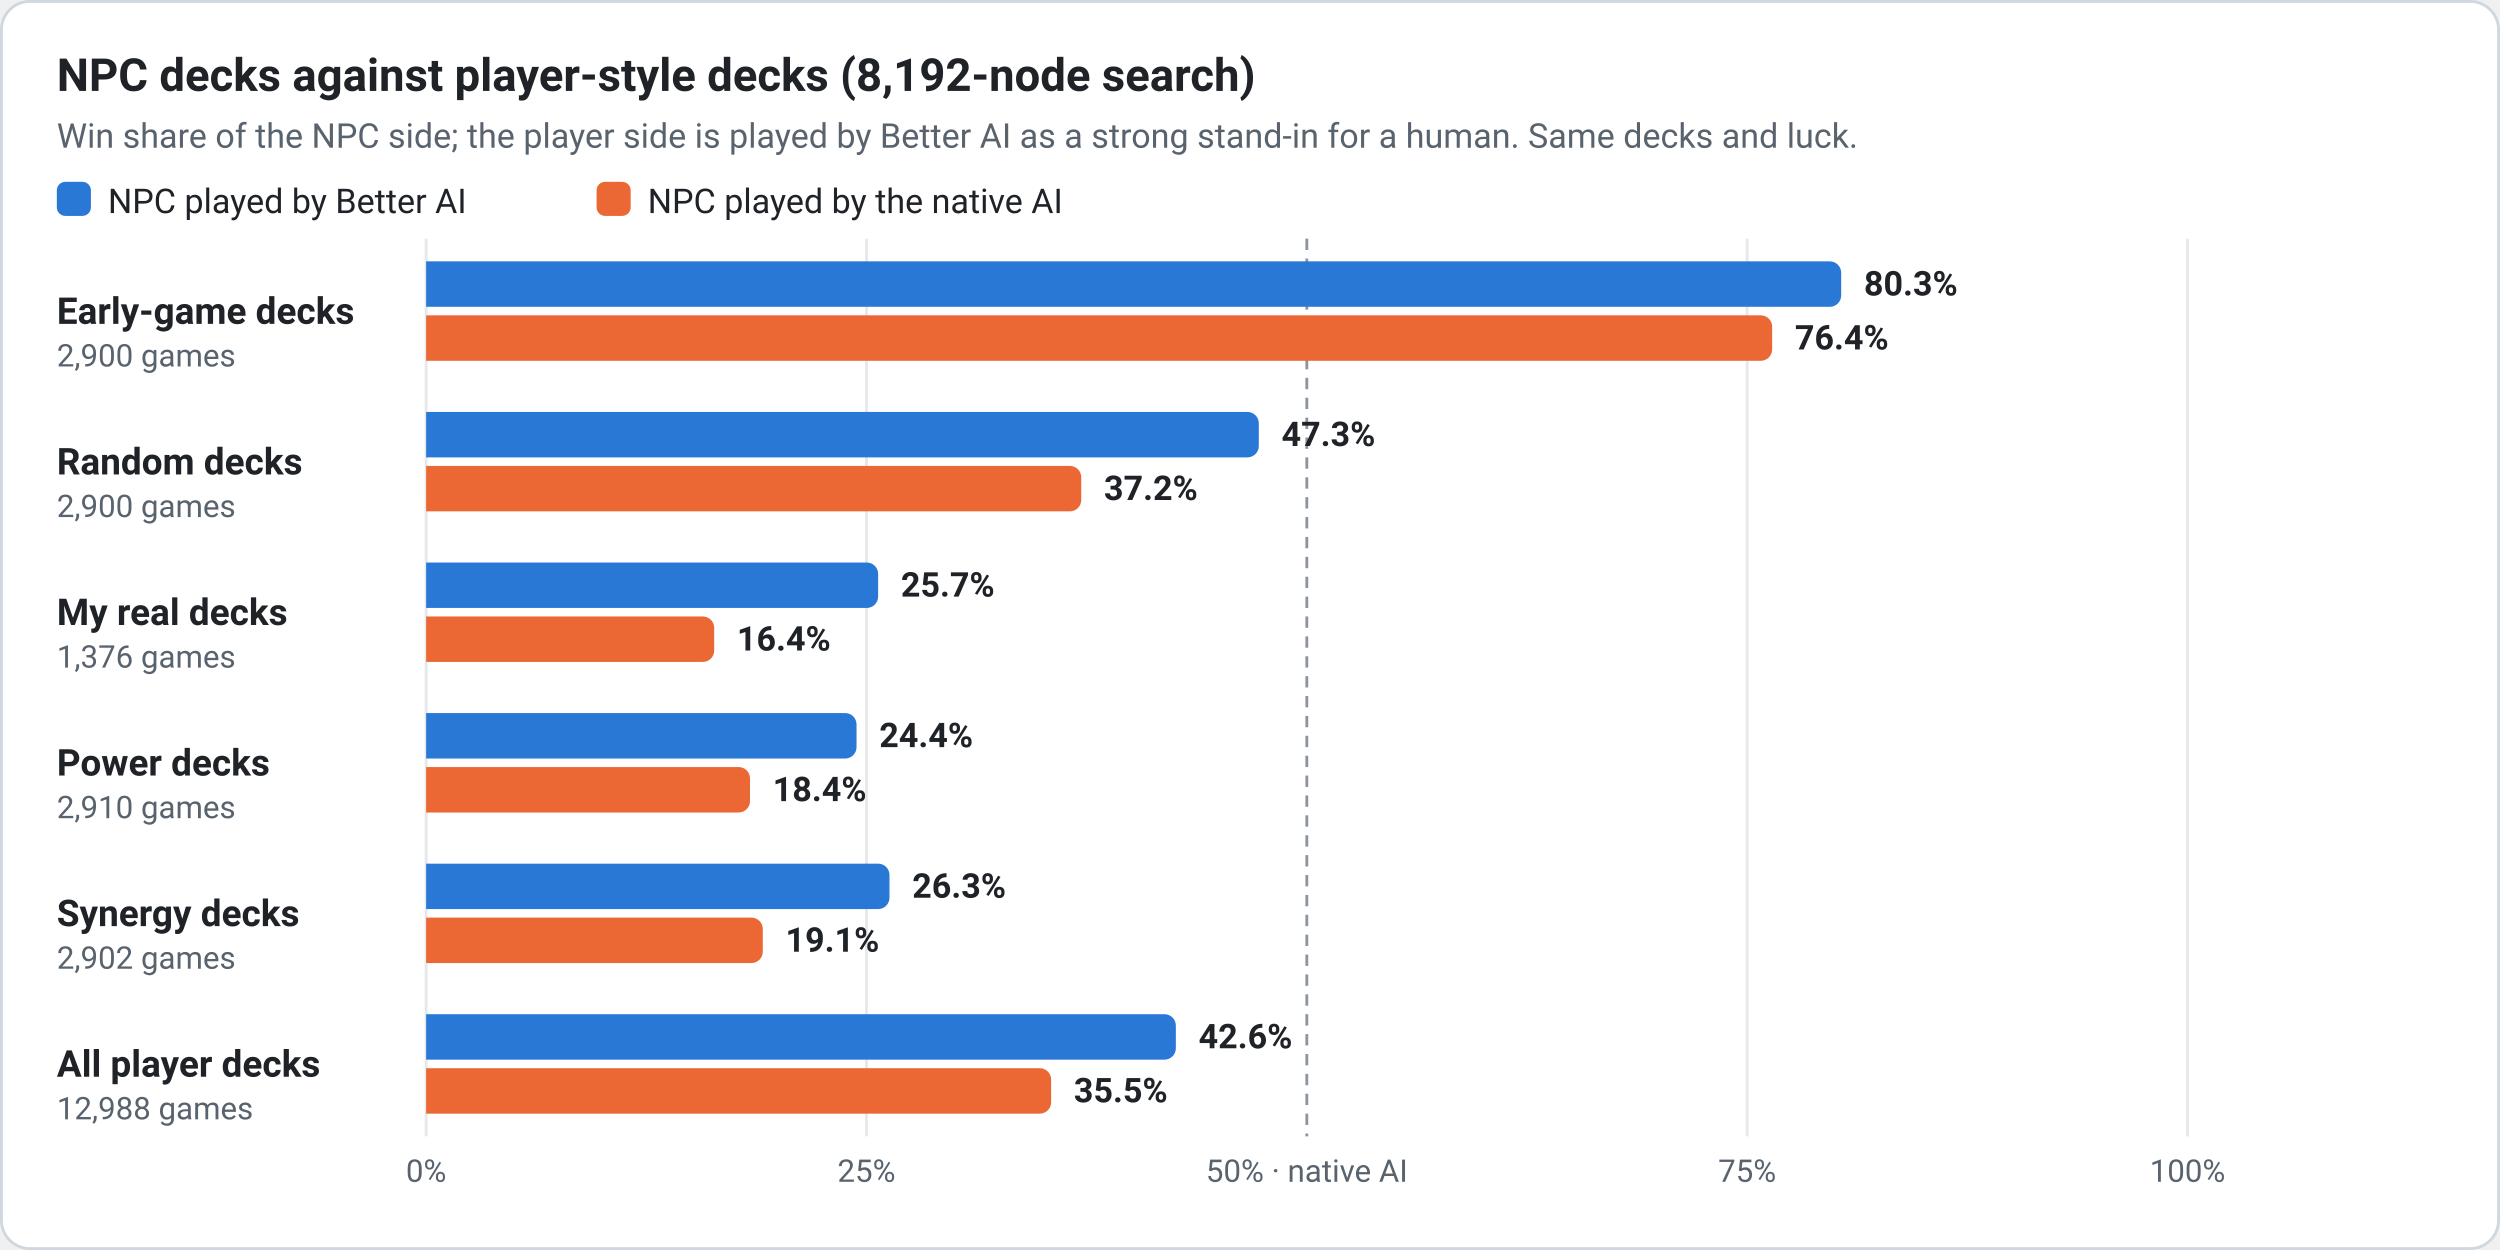
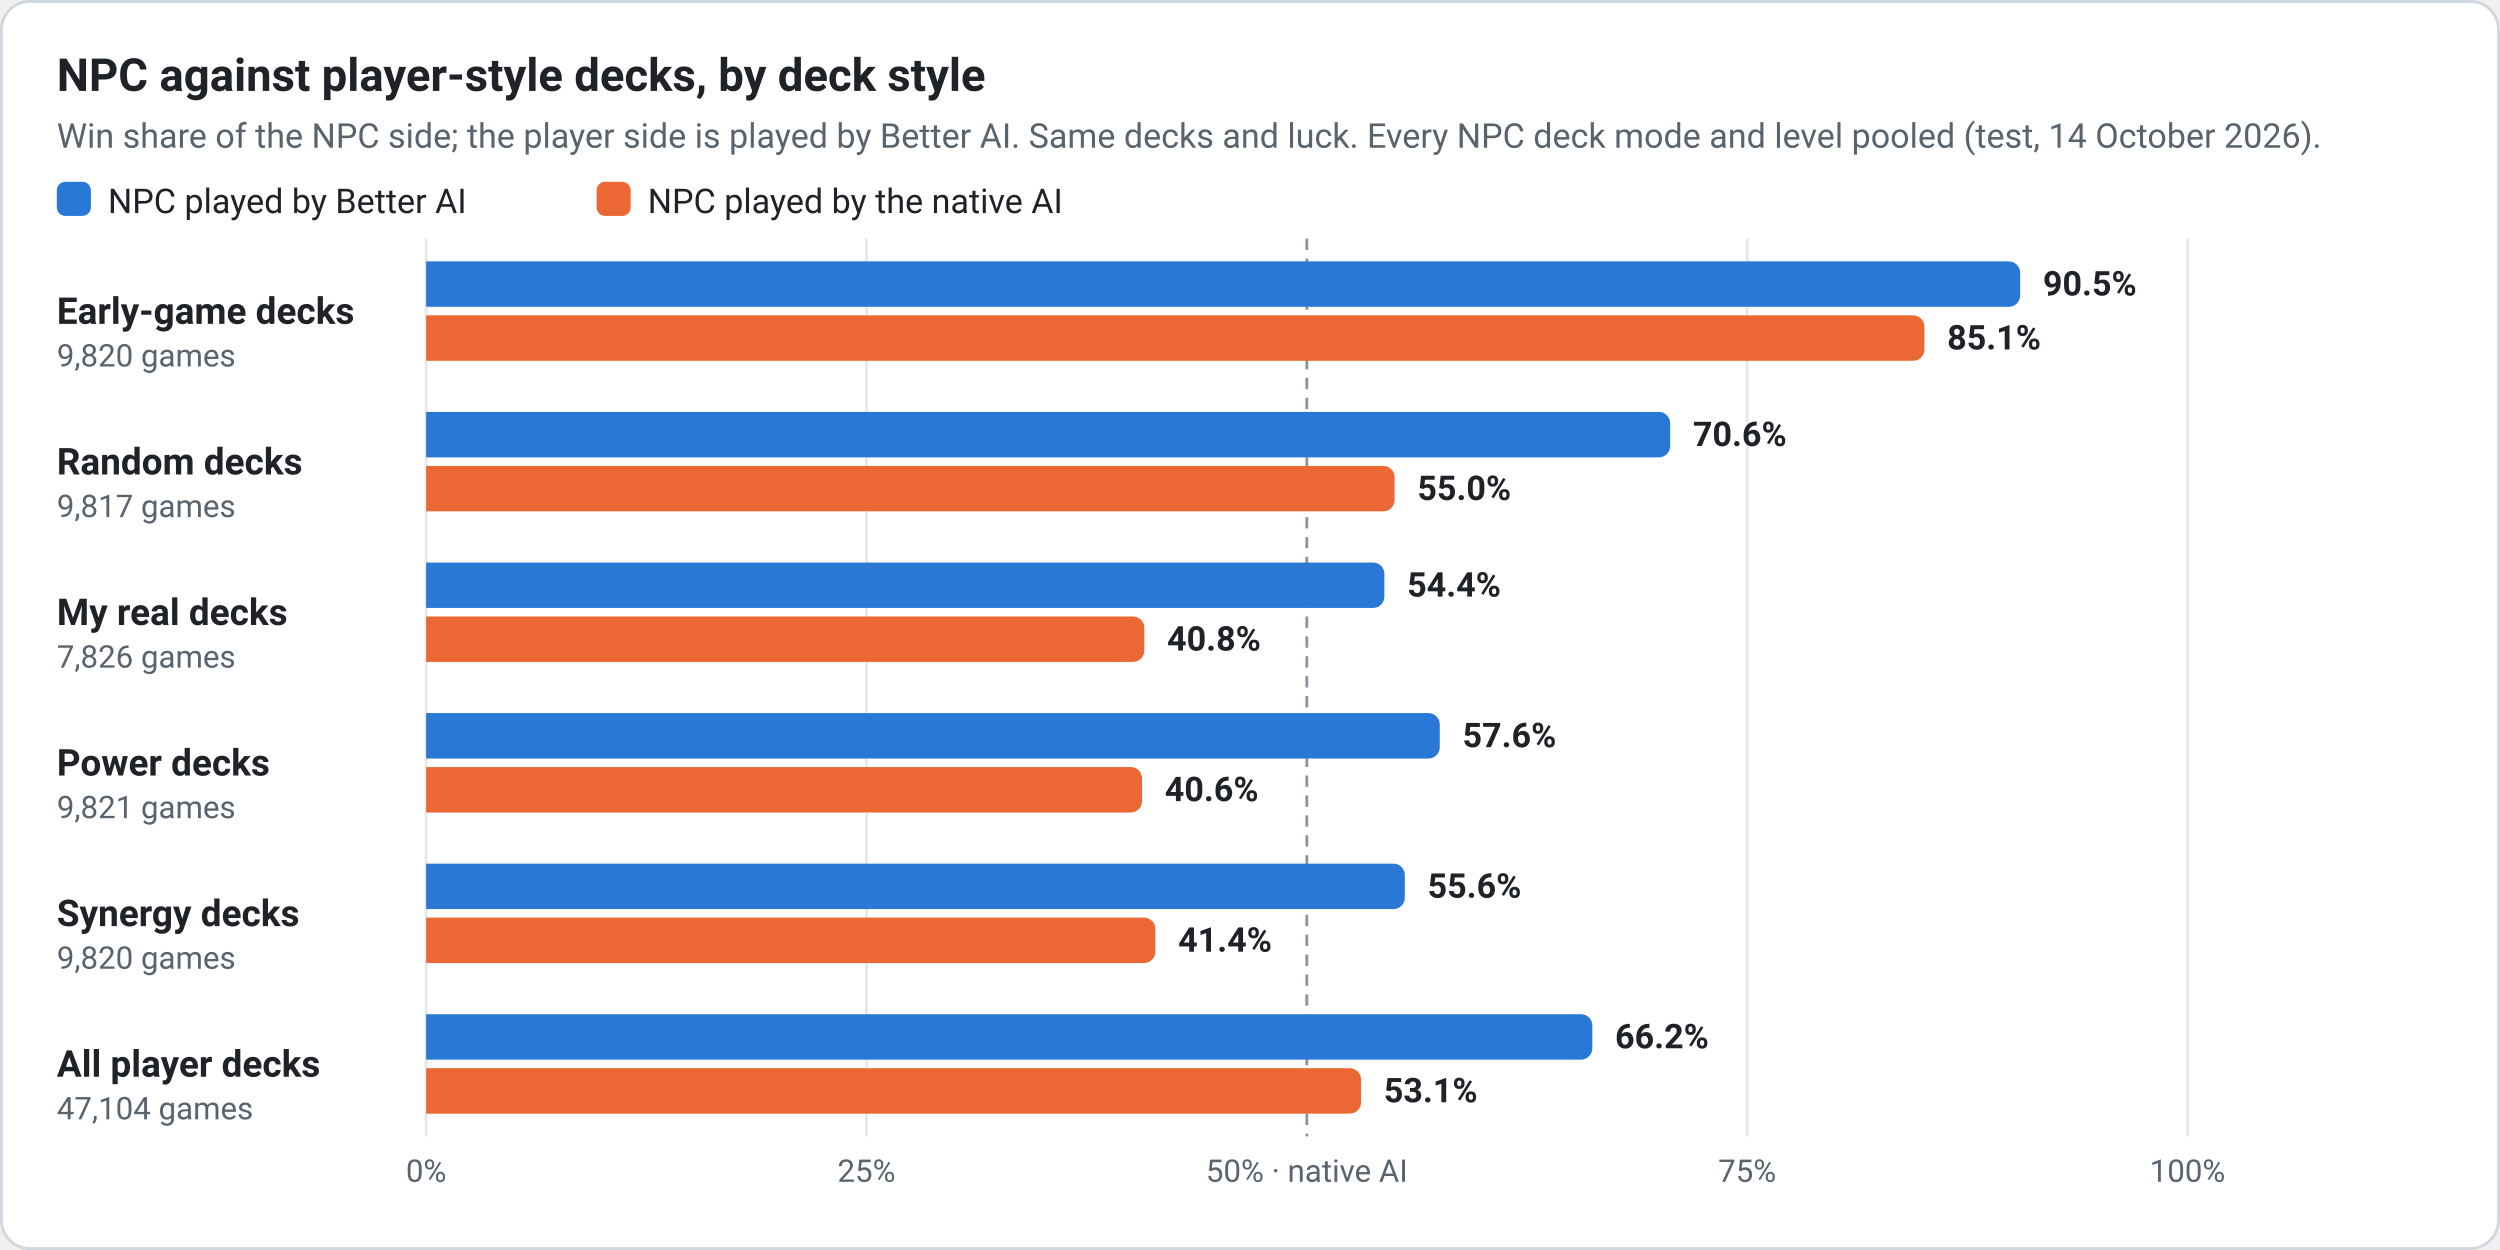
- <svg xmlns="http://www.w3.org/2000/svg" width="880" height="440" viewBox="0 0 880 440" font-family="system-ui,-apple-system,'Segoe UI',Roboto,Helvetica,Arial,sans-serif" role="img" aria-label="NPC decks against player-style decks (8,192-node search)">
+ <svg xmlns="http://www.w3.org/2000/svg" width="880" height="440" viewBox="0 0 880 440" font-family="system-ui,-apple-system,'Segoe UI',Roboto,Helvetica,Arial,sans-serif" role="img" aria-label="NPC against player-style decks, by deck style">
  <rect x="0.5" y="0.5" width="879" height="439" rx="10" fill="#ffffff" stroke="#d0d7de" />
-   <text x="20.0" y="32.0" fill="#1f2328" font-size="16" font-weight="600" text-anchor="start">NPC decks against player-style decks (8,192-node search)</text>
-   <text x="20.0" y="52.0" fill="#59636e" font-size="12" font-weight="400" text-anchor="start">Win share of the NPC side; the player side is played by Better AI as a strong stand-in for a human. Same decks and luck.</text>
+   <text x="20.0" y="32.0" fill="#1f2328" font-size="16" font-weight="600" text-anchor="start">NPC against player-style decks, by deck style</text>
+   <text x="20.0" y="52.0" fill="#59636e" font-size="12" font-weight="400" text-anchor="start">Win share of the NPC side; the player side is played by Better AI. Same decks and luck. Every NPC deck mode and level pooled (test, 14 October 2026).</text>
  <line x1="150.0" y1="84" x2="150.0" y2="400" stroke="#e6e8eb" stroke-width="1" />
  <text x="150.0" y="416.0" fill="#59636e" font-size="11" font-weight="400" text-anchor="middle">0%</text>
  <line x1="305.0" y1="84" x2="305.0" y2="400" stroke="#e6e8eb" stroke-width="1" />
  <text x="305.0" y="416.0" fill="#59636e" font-size="11" font-weight="400" text-anchor="middle">25%</text>
  <line x1="460.0" y1="84" x2="460.0" y2="400" stroke="#8c959f" stroke-width="1" stroke-dasharray="4 3" />
  <text x="460.0" y="416.0" fill="#59636e" font-size="11" font-weight="400" text-anchor="middle">50% · native AI</text>
  <line x1="615.0" y1="84" x2="615.0" y2="400" stroke="#e6e8eb" stroke-width="1" />
  <text x="615.0" y="416.0" fill="#59636e" font-size="11" font-weight="400" text-anchor="middle">75%</text>
  <line x1="770.0" y1="84" x2="770.0" y2="400" stroke="#e6e8eb" stroke-width="1" />
  <text x="770.0" y="416.0" fill="#59636e" font-size="11" font-weight="400" text-anchor="middle">100%</text>
  <rect x="20" y="64" width="12" height="12" rx="3" fill="#2a78d6" />
  <text x="38.0" y="75.0" fill="#1f2328" font-size="12" font-weight="400" text-anchor="start">NPC played by Better AI</text>
  <rect x="210" y="64" width="12" height="12" rx="3" fill="#eb6834" />
  <text x="228.0" y="75.0" fill="#1f2328" font-size="12" font-weight="400" text-anchor="start">NPC played by the native AI</text>
  <text x="20.0" y="114.0" fill="#1f2328" font-size="13" font-weight="600" text-anchor="start">Early-game decks</text>
-   <text x="20.0" y="129.0" fill="#59636e" font-size="11" font-weight="400" text-anchor="start">2,900 games</text>
-   <path d="M150.0,92.0 H644.1 A4,4 0 0 1 648.1,96.0 V104.0 A4,4 0 0 1 644.1,108.0 H150.0 Z" fill="#2a78d6" />
-   <text x="656.1" y="104.0" fill="#1f2328" font-size="12" font-weight="600" text-anchor="start">80.3%</text>
-   <path d="M150.0,111.0 H619.8 A4,4 0 0 1 623.8,115.0 V123.0 A4,4 0 0 1 619.8,127.0 H150.0 Z" fill="#eb6834" />
-   <text x="631.8" y="123.0" fill="#1f2328" font-size="12" font-weight="600" text-anchor="start">76.4%</text>
+   <text x="20.0" y="129.0" fill="#59636e" font-size="11" font-weight="400" text-anchor="start">9,820 games</text>
+   <path d="M150.0,92.0 H707.1 A4,4 0 0 1 711.1,96.0 V104.0 A4,4 0 0 1 707.1,108.0 H150.0 Z" fill="#2a78d6" />
+   <text x="719.1" y="104.0" fill="#1f2328" font-size="12" font-weight="600" text-anchor="start">90.5%</text>
+   <path d="M150.0,111.0 H673.4 A4,4 0 0 1 677.4,115.0 V123.0 A4,4 0 0 1 673.4,127.0 H150.0 Z" fill="#eb6834" />
+   <text x="685.4" y="123.0" fill="#1f2328" font-size="12" font-weight="600" text-anchor="start">85.1%</text>
  <text x="20.0" y="167.0" fill="#1f2328" font-size="13" font-weight="600" text-anchor="start">Random decks</text>
-   <text x="20.0" y="182.0" fill="#59636e" font-size="11" font-weight="400" text-anchor="start">2,900 games</text>
-   <path d="M150.0,145.0 H439.1 A4,4 0 0 1 443.1,149.0 V157.0 A4,4 0 0 1 439.1,161.0 H150.0 Z" fill="#2a78d6" />
-   <text x="451.1" y="157.0" fill="#1f2328" font-size="12" font-weight="600" text-anchor="start">47.3%</text>
-   <path d="M150.0,164.0 H376.6 A4,4 0 0 1 380.6,168.0 V176.0 A4,4 0 0 1 376.6,180.0 H150.0 Z" fill="#eb6834" />
-   <text x="388.6" y="176.0" fill="#1f2328" font-size="12" font-weight="600" text-anchor="start">37.2%</text>
+   <text x="20.0" y="182.0" fill="#59636e" font-size="11" font-weight="400" text-anchor="start">9,817 games</text>
+   <path d="M150.0,145.0 H583.9 A4,4 0 0 1 587.9,149.0 V157.0 A4,4 0 0 1 583.9,161.0 H150.0 Z" fill="#2a78d6" />
+   <text x="595.9" y="157.0" fill="#1f2328" font-size="12" font-weight="600" text-anchor="start">70.6%</text>
+   <path d="M150.0,164.0 H486.9 A4,4 0 0 1 490.9,168.0 V176.0 A4,4 0 0 1 486.9,180.0 H150.0 Z" fill="#eb6834" />
+   <text x="498.9" y="176.0" fill="#1f2328" font-size="12" font-weight="600" text-anchor="start">55.0%</text>
  <text x="20.0" y="220.0" fill="#1f2328" font-size="13" font-weight="600" text-anchor="start">My real decks</text>
-   <text x="20.0" y="235.0" fill="#59636e" font-size="11" font-weight="400" text-anchor="start">1,376 games</text>
-   <path d="M150.0,198.0 H305.1 A4,4 0 0 1 309.1,202.0 V210.0 A4,4 0 0 1 305.1,214.0 H150.0 Z" fill="#2a78d6" />
-   <text x="317.1" y="210.0" fill="#1f2328" font-size="12" font-weight="600" text-anchor="start">25.7%</text>
-   <path d="M150.0,217.0 H247.4 A4,4 0 0 1 251.4,221.0 V229.0 A4,4 0 0 1 247.4,233.0 H150.0 Z" fill="#eb6834" />
-   <text x="259.4" y="229.0" fill="#1f2328" font-size="12" font-weight="600" text-anchor="start">16.4%</text>
+   <text x="20.0" y="235.0" fill="#59636e" font-size="11" font-weight="400" text-anchor="start">7,826 games</text>
+   <path d="M150.0,198.0 H483.3 A4,4 0 0 1 487.3,202.0 V210.0 A4,4 0 0 1 483.3,214.0 H150.0 Z" fill="#2a78d6" />
+   <text x="495.3" y="210.0" fill="#1f2328" font-size="12" font-weight="600" text-anchor="start">54.4%</text>
+   <path d="M150.0,217.0 H398.8 A4,4 0 0 1 402.8,221.0 V229.0 A4,4 0 0 1 398.8,233.0 H150.0 Z" fill="#eb6834" />
+   <text x="410.8" y="229.0" fill="#1f2328" font-size="12" font-weight="600" text-anchor="start">40.8%</text>
  <text x="20.0" y="273.0" fill="#1f2328" font-size="13" font-weight="600" text-anchor="start">Power decks</text>
-   <text x="20.0" y="288.0" fill="#59636e" font-size="11" font-weight="400" text-anchor="start">2,910 games</text>
-   <path d="M150.0,251.0 H297.5 A4,4 0 0 1 301.5,255.0 V263.0 A4,4 0 0 1 297.5,267.0 H150.0 Z" fill="#2a78d6" />
-   <text x="309.5" y="263.0" fill="#1f2328" font-size="12" font-weight="600" text-anchor="start">24.4%</text>
-   <path d="M150.0,270.0 H260.0 A4,4 0 0 1 264.0,274.0 V282.0 A4,4 0 0 1 260.0,286.0 H150.0 Z" fill="#eb6834" />
-   <text x="272.0" y="282.0" fill="#1f2328" font-size="12" font-weight="600" text-anchor="start">18.4%</text>
+   <text x="20.0" y="288.0" fill="#59636e" font-size="11" font-weight="400" text-anchor="start">9,821 games</text>
+   <path d="M150.0,251.0 H502.8 A4,4 0 0 1 506.8,255.0 V263.0 A4,4 0 0 1 502.8,267.0 H150.0 Z" fill="#2a78d6" />
+   <text x="514.8" y="263.0" fill="#1f2328" font-size="12" font-weight="600" text-anchor="start">57.6%</text>
+   <path d="M150.0,270.0 H398.0 A4,4 0 0 1 402.0,274.0 V282.0 A4,4 0 0 1 398.0,286.0 H150.0 Z" fill="#eb6834" />
+   <text x="410.0" y="282.0" fill="#1f2328" font-size="12" font-weight="600" text-anchor="start">40.6%</text>
  <text x="20.0" y="326.0" fill="#1f2328" font-size="13" font-weight="600" text-anchor="start">Synergy decks</text>
-   <text x="20.0" y="341.0" fill="#59636e" font-size="11" font-weight="400" text-anchor="start">2,902 games</text>
-   <path d="M150.0,304.0 H309.1 A4,4 0 0 1 313.1,308.0 V316.0 A4,4 0 0 1 309.1,320.0 H150.0 Z" fill="#2a78d6" />
-   <text x="321.1" y="316.0" fill="#1f2328" font-size="12" font-weight="600" text-anchor="start">26.3%</text>
-   <path d="M150.0,323.0 H264.5 A4,4 0 0 1 268.5,327.0 V335.0 A4,4 0 0 1 264.5,339.0 H150.0 Z" fill="#eb6834" />
-   <text x="276.5" y="335.0" fill="#1f2328" font-size="12" font-weight="600" text-anchor="start">19.1%</text>
+   <text x="20.0" y="341.0" fill="#59636e" font-size="11" font-weight="400" text-anchor="start">9,820 games</text>
+   <path d="M150.0,304.0 H490.5 A4,4 0 0 1 494.5,308.0 V316.0 A4,4 0 0 1 490.5,320.0 H150.0 Z" fill="#2a78d6" />
+   <text x="502.5" y="316.0" fill="#1f2328" font-size="12" font-weight="600" text-anchor="start">55.6%</text>
+   <path d="M150.0,323.0 H402.7 A4,4 0 0 1 406.7,327.0 V335.0 A4,4 0 0 1 402.7,339.0 H150.0 Z" fill="#eb6834" />
+   <text x="414.7" y="335.0" fill="#1f2328" font-size="12" font-weight="600" text-anchor="start">41.4%</text>
  <text x="20.0" y="379.0" fill="#1f2328" font-size="13" font-weight="600" text-anchor="start">All player decks</text>
-   <text x="20.0" y="394.0" fill="#59636e" font-size="11" font-weight="400" text-anchor="start">12,988 games</text>
-   <path d="M150.0,357.0 H409.9 A4,4 0 0 1 413.9,361.0 V369.0 A4,4 0 0 1 409.9,373.0 H150.0 Z" fill="#2a78d6" />
-   <text x="421.9" y="369.0" fill="#1f2328" font-size="12" font-weight="600" text-anchor="start">42.6%</text>
-   <path d="M150.0,376.0 H366.0 A4,4 0 0 1 370.0,380.0 V388.0 A4,4 0 0 1 366.0,392.0 H150.0 Z" fill="#eb6834" />
-   <text x="378.0" y="388.0" fill="#1f2328" font-size="12" font-weight="600" text-anchor="start">35.5%</text>
+   <text x="20.0" y="394.0" fill="#59636e" font-size="11" font-weight="400" text-anchor="start">47,104 games</text>
+   <path d="M150.0,357.0 H556.5 A4,4 0 0 1 560.5,361.0 V369.0 A4,4 0 0 1 556.5,373.0 H150.0 Z" fill="#2a78d6" />
+   <text x="568.5" y="369.0" fill="#1f2328" font-size="12" font-weight="600" text-anchor="start">66.2%</text>
+   <path d="M150.0,376.0 H475.1 A4,4 0 0 1 479.1,380.0 V388.0 A4,4 0 0 1 475.1,392.0 H150.0 Z" fill="#eb6834" />
+   <text x="487.1" y="388.0" fill="#1f2328" font-size="12" font-weight="600" text-anchor="start">53.1%</text>
</svg>
